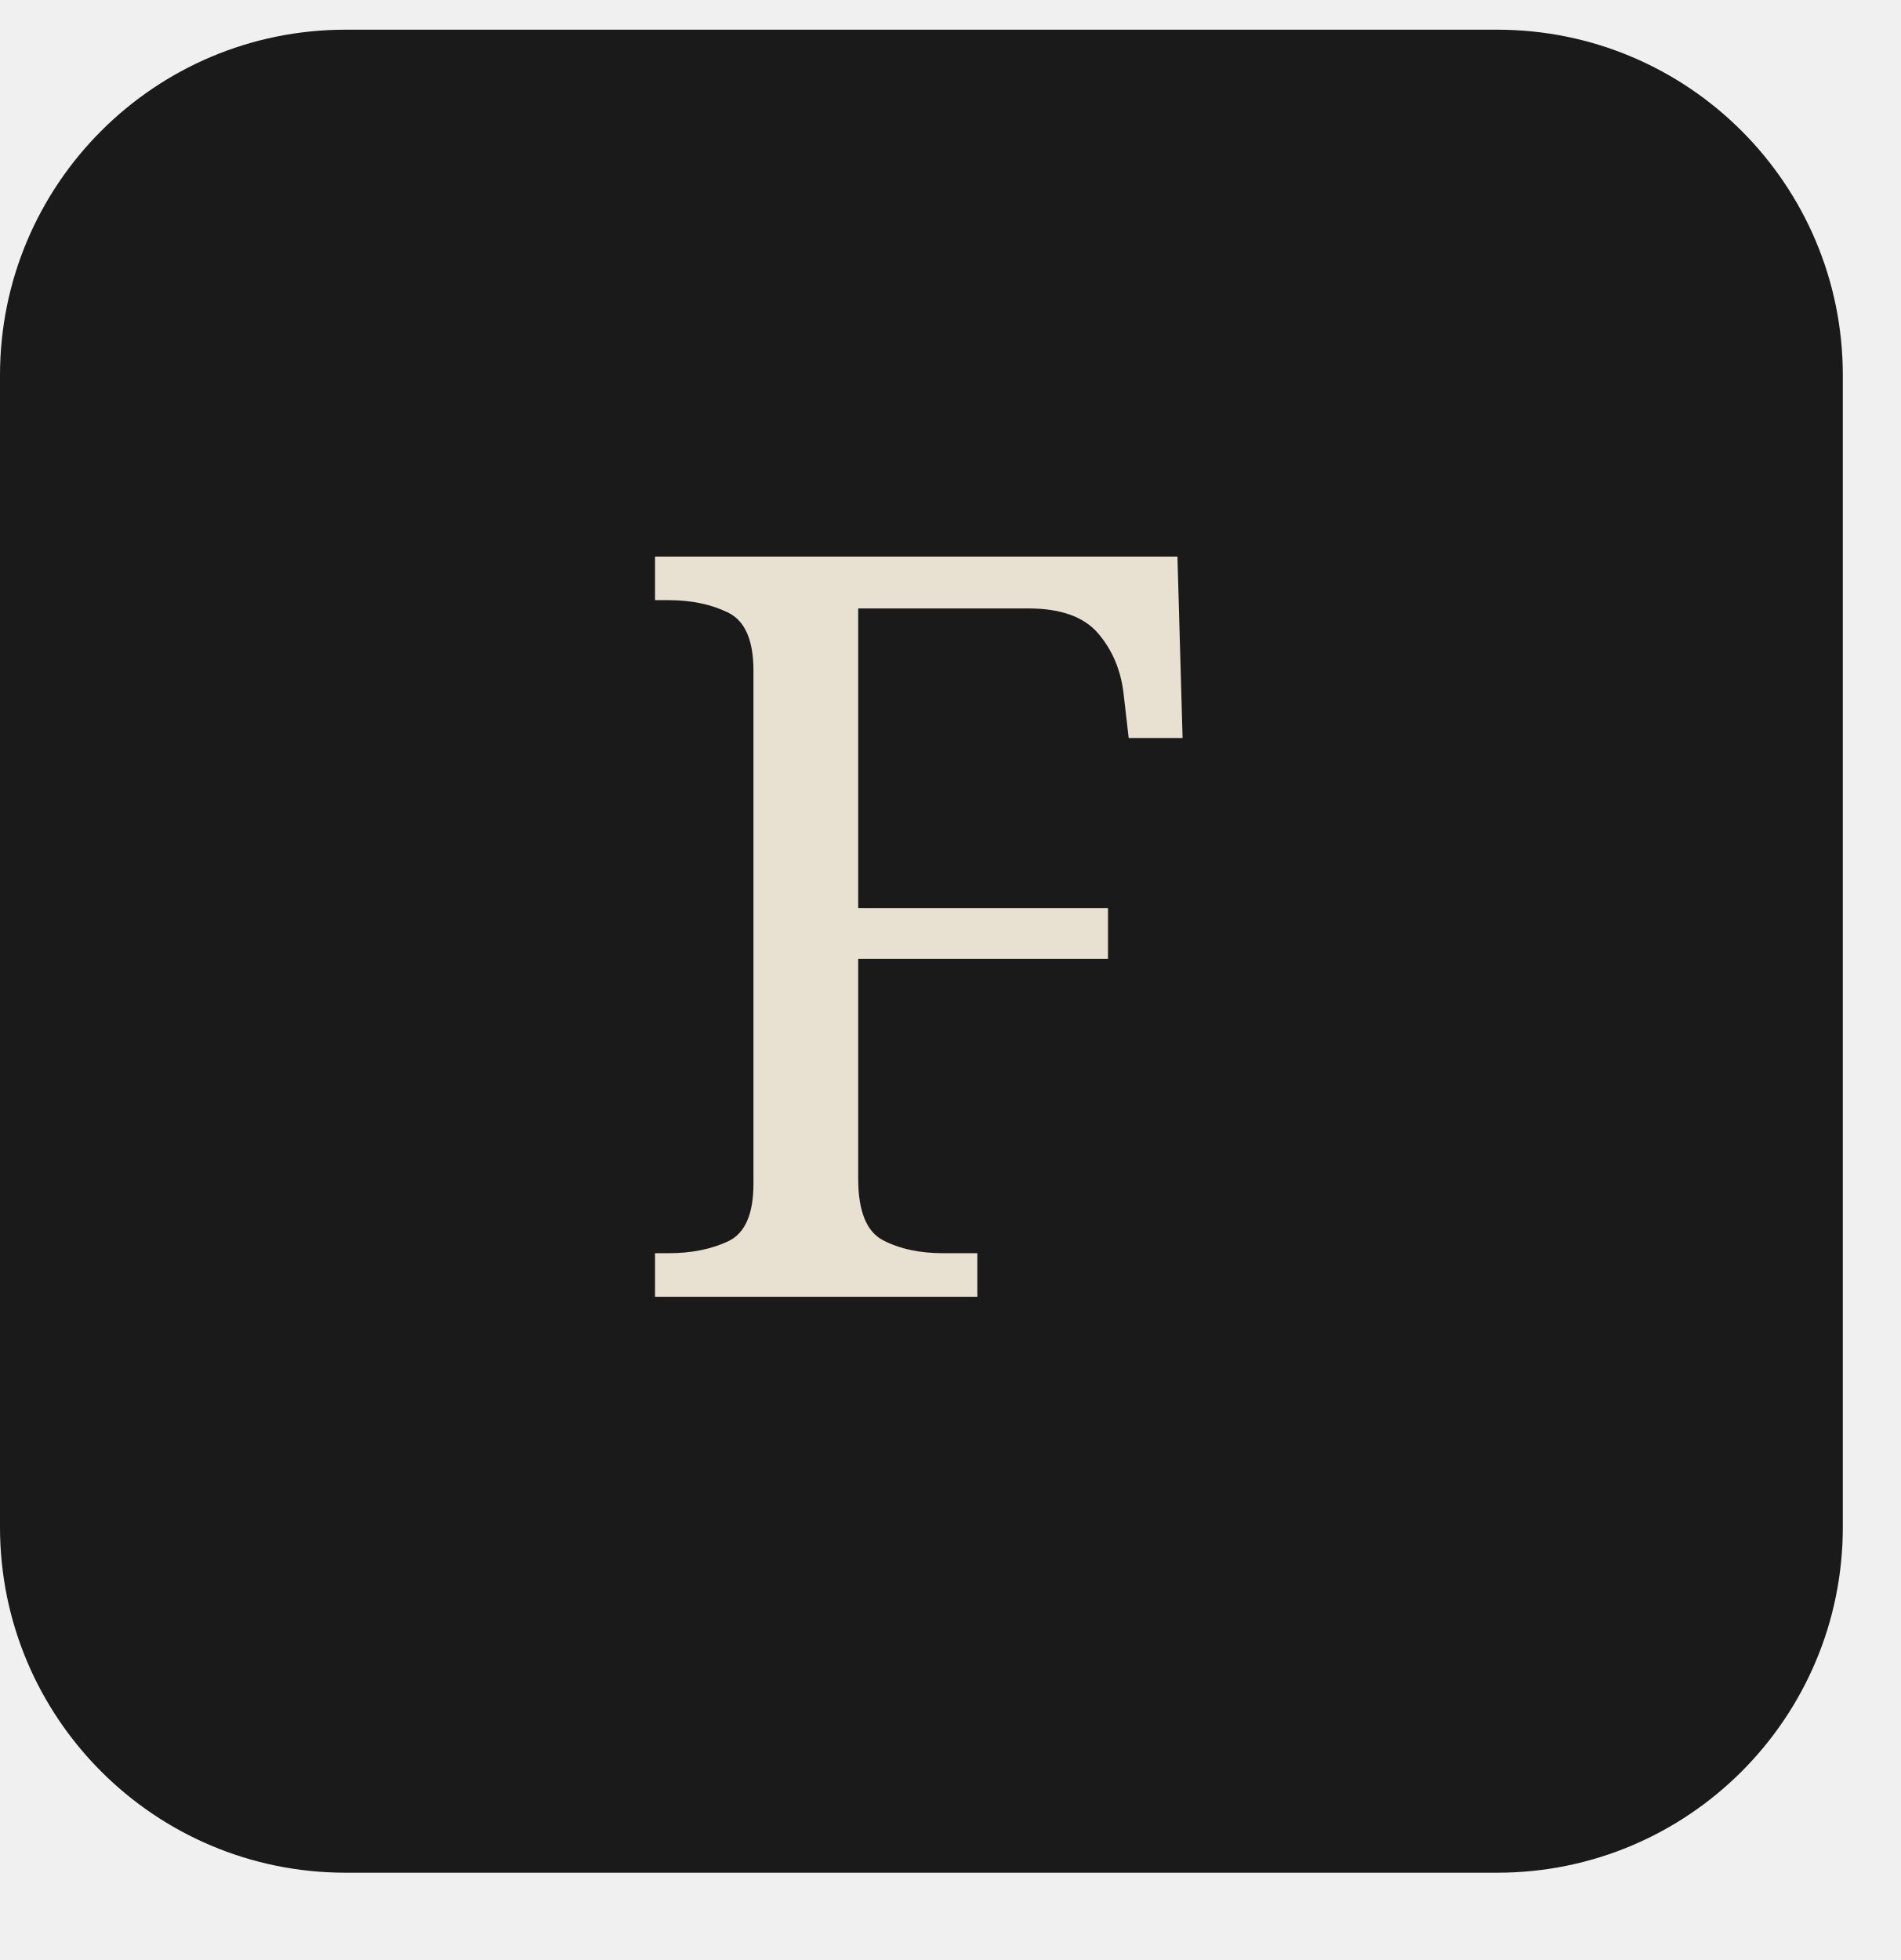
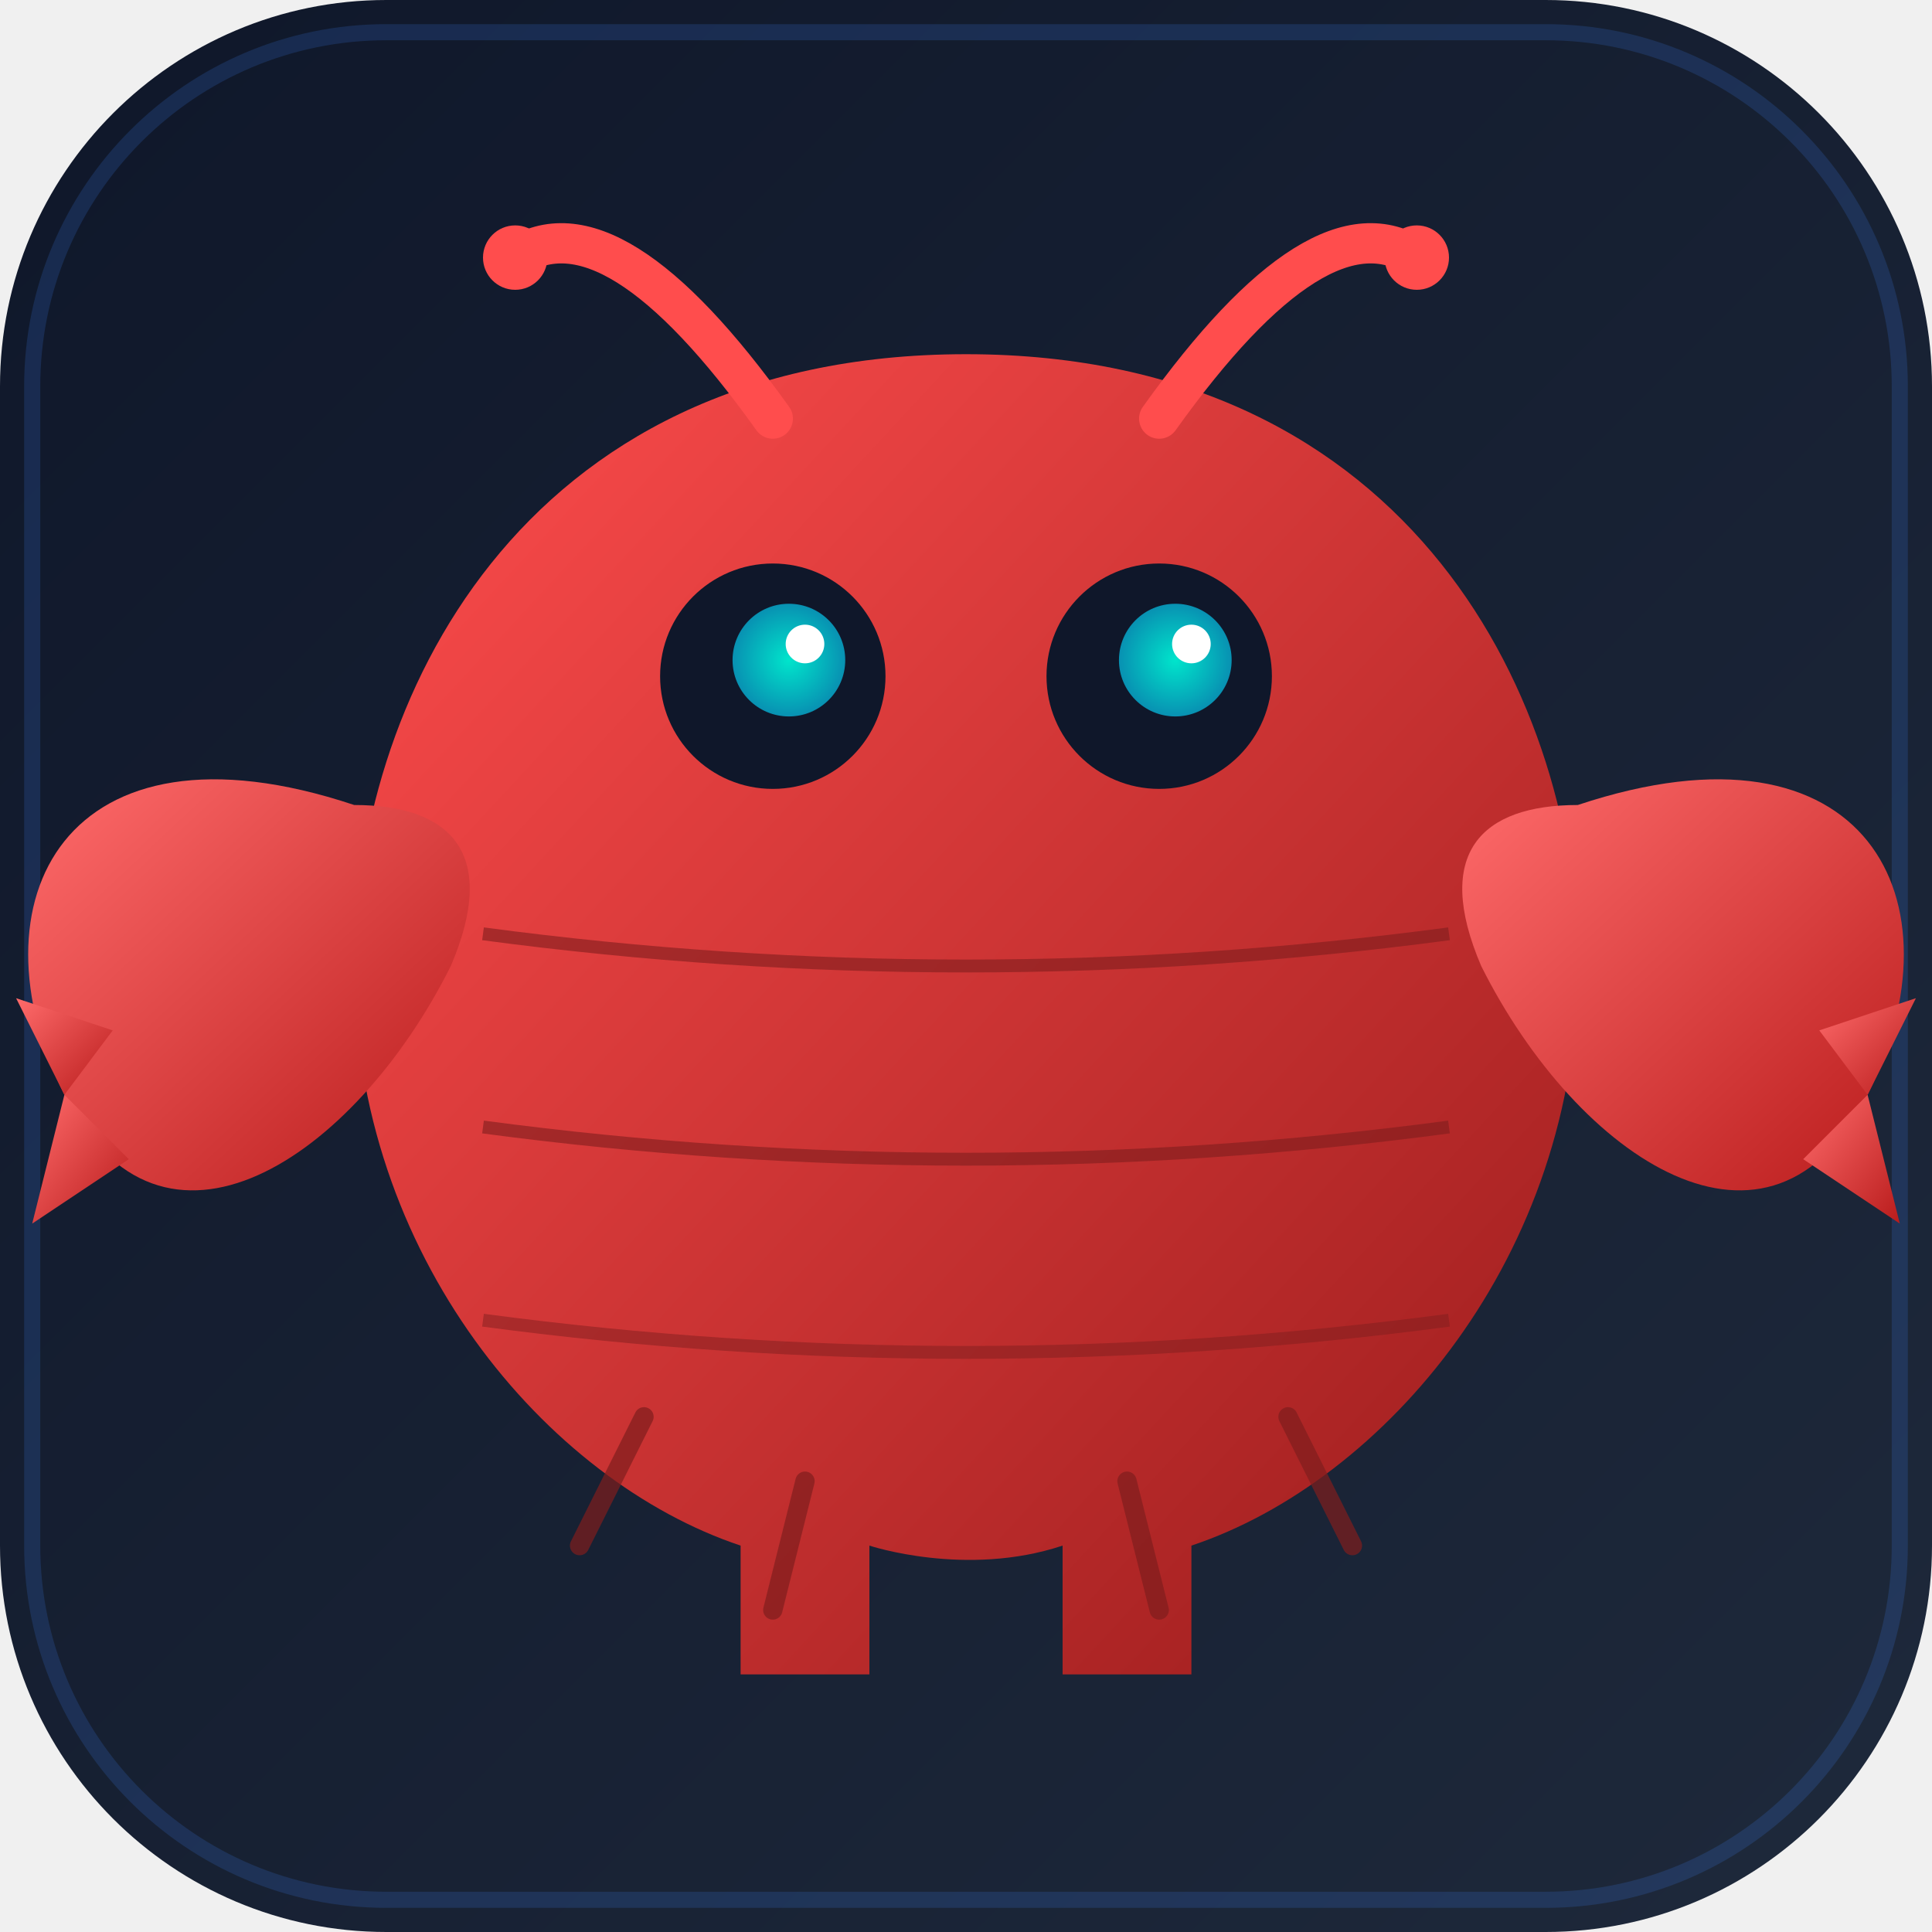
- <svg xmlns="http://www.w3.org/2000/svg" viewBox="0 0 330 330" width="320" height="330" style="">
-   <rect width="320" height="320" rx="60" fill="#1a1a1a" style="fill:rgb(26, 26, 26);stroke:none;color:rgb(255, 255, 255);stroke-width:1px;stroke-linecap:butt;stroke-linejoin:miter;opacity:1;font-family:&quot;Anthropic Sans&quot;, -apple-system, BlinkMacSystemFont, &quot;Segoe UI&quot;, sans-serif;font-size:16px;font-weight:400;text-anchor:start;dominant-baseline:auto" />
-   <text x="160" y="220" text-anchor="middle" fill="#e8e0d0" font-family="Georgia, serif" font-size="180" font-weight="400" style="fill:rgb(232, 224, 208);stroke:none;color:rgb(255, 255, 255);stroke-width:1px;stroke-linecap:butt;stroke-linejoin:miter;opacity:1;font-family:Georgia, serif;font-size:180px;font-weight:400;text-anchor:middle;dominant-baseline:auto">F</text>
+ <svg xmlns="http://www.w3.org/2000/svg" viewBox="0 0 120 120" fill="none">
+   <defs>
+     <linearGradient id="bgGrad" x1="0%" y1="0%" x2="100%" y2="100%">
+       <stop offset="0%" stop-color="#0f172a" />
+       <stop offset="100%" stop-color="#1e293b" />
+     </linearGradient>
+     <linearGradient id="lobsterGrad" x1="0%" y1="0%" x2="100%" y2="100%">
+       <stop offset="0%" stop-color="#ff4d4d" />
+       <stop offset="100%" stop-color="#991b1b" />
+     </linearGradient>
+     <linearGradient id="clawGrad" x1="0%" y1="0%" x2="100%" y2="100%">
+       <stop offset="0%" stop-color="#ff6b6b" />
+       <stop offset="100%" stop-color="#b91c1c" />
+     </linearGradient>
+     <radialGradient id="eyeGrad" cx="50%" cy="50%" r="50%">
+       <stop offset="0%" stop-color="#00e5cc" />
+       <stop offset="100%" stop-color="#0891b2" />
+     </radialGradient>
+   </defs>
+   <rect x="0" y="0" width="120" height="120" rx="24" fill="url(#bgGrad)" />
+   <rect x="2" y="2" width="116" height="116" rx="22" fill="none" stroke="#3b82f6" stroke-width="1" opacity="0.18" />
+   <path d="M60 22 C32 22 22 44 22 60 C22 78 34 92 46 96 L46 104 L54 104 L54 96 C54 96 60 98 66 96 L66 104 L74 104 L74 96 C86 92 98 78 98 60 C98 44 88 22 60 22Z" fill="url(#lobsterGrad)" />
+   <path d="M30 58 Q60 62 90 58" stroke="#7f1d1d" stroke-width="0.8" fill="none" opacity="0.6" />
+   <path d="M30 70 Q60 74 90 70" stroke="#7f1d1d" stroke-width="0.8" fill="none" opacity="0.6" />
+   <path d="M30 82 Q60 86 90 82" stroke="#7f1d1d" stroke-width="0.8" fill="none" opacity="0.5" />
+   <path d="M22 50 C4 44 -2 56 4 68 C10 80 22 72 28 60 C31 53 28 50 22 50Z" fill="url(#clawGrad)" />
+   <path d="M4 68 L1 62 L7 64 Z" fill="url(#clawGrad)" />
+   <path d="M4 68 L2 76 L8 72 Z" fill="url(#clawGrad)" />
+   <path d="M98 50 C116 44 122 56 116 68 C110 80 98 72 92 60 C89 53 92 50 98 50Z" fill="url(#clawGrad)" />
+   <path d="M116 68 L119 62 L113 64 Z" fill="url(#clawGrad)" />
+   <path d="M116 68 L118 76 L112 72 Z" fill="url(#clawGrad)" />
+   <path d="M48 26 Q38 12 32 16" stroke="#ff4d4d" stroke-width="2.5" stroke-linecap="round" fill="none" />
+   <circle cx="32" cy="16" r="2" fill="#ff4d4d" />
+   <path d="M72 26 Q82 12 88 16" stroke="#ff4d4d" stroke-width="2.5" stroke-linecap="round" fill="none" />
+   <circle cx="88" cy="16" r="2" fill="#ff4d4d" />
+   <circle cx="48" cy="42" r="7" fill="#0f172a" />
+   <circle cx="72" cy="42" r="7" fill="#0f172a" />
+   <circle cx="49" cy="41" r="3.5" fill="url(#eyeGrad)" />
+   <circle cx="73" cy="41" r="3.5" fill="url(#eyeGrad)" />
+   <circle cx="50" cy="40" r="1.2" fill="#ffffff" />
+   <circle cx="74" cy="40" r="1.2" fill="#ffffff" />
+   <path d="M40 88 L36 96 M50 92 L48 100 M70 92 L72 100 M80 88 L84 96" stroke="#7f1d1d" stroke-width="1.2" stroke-linecap="round" opacity="0.7" />
</svg>
